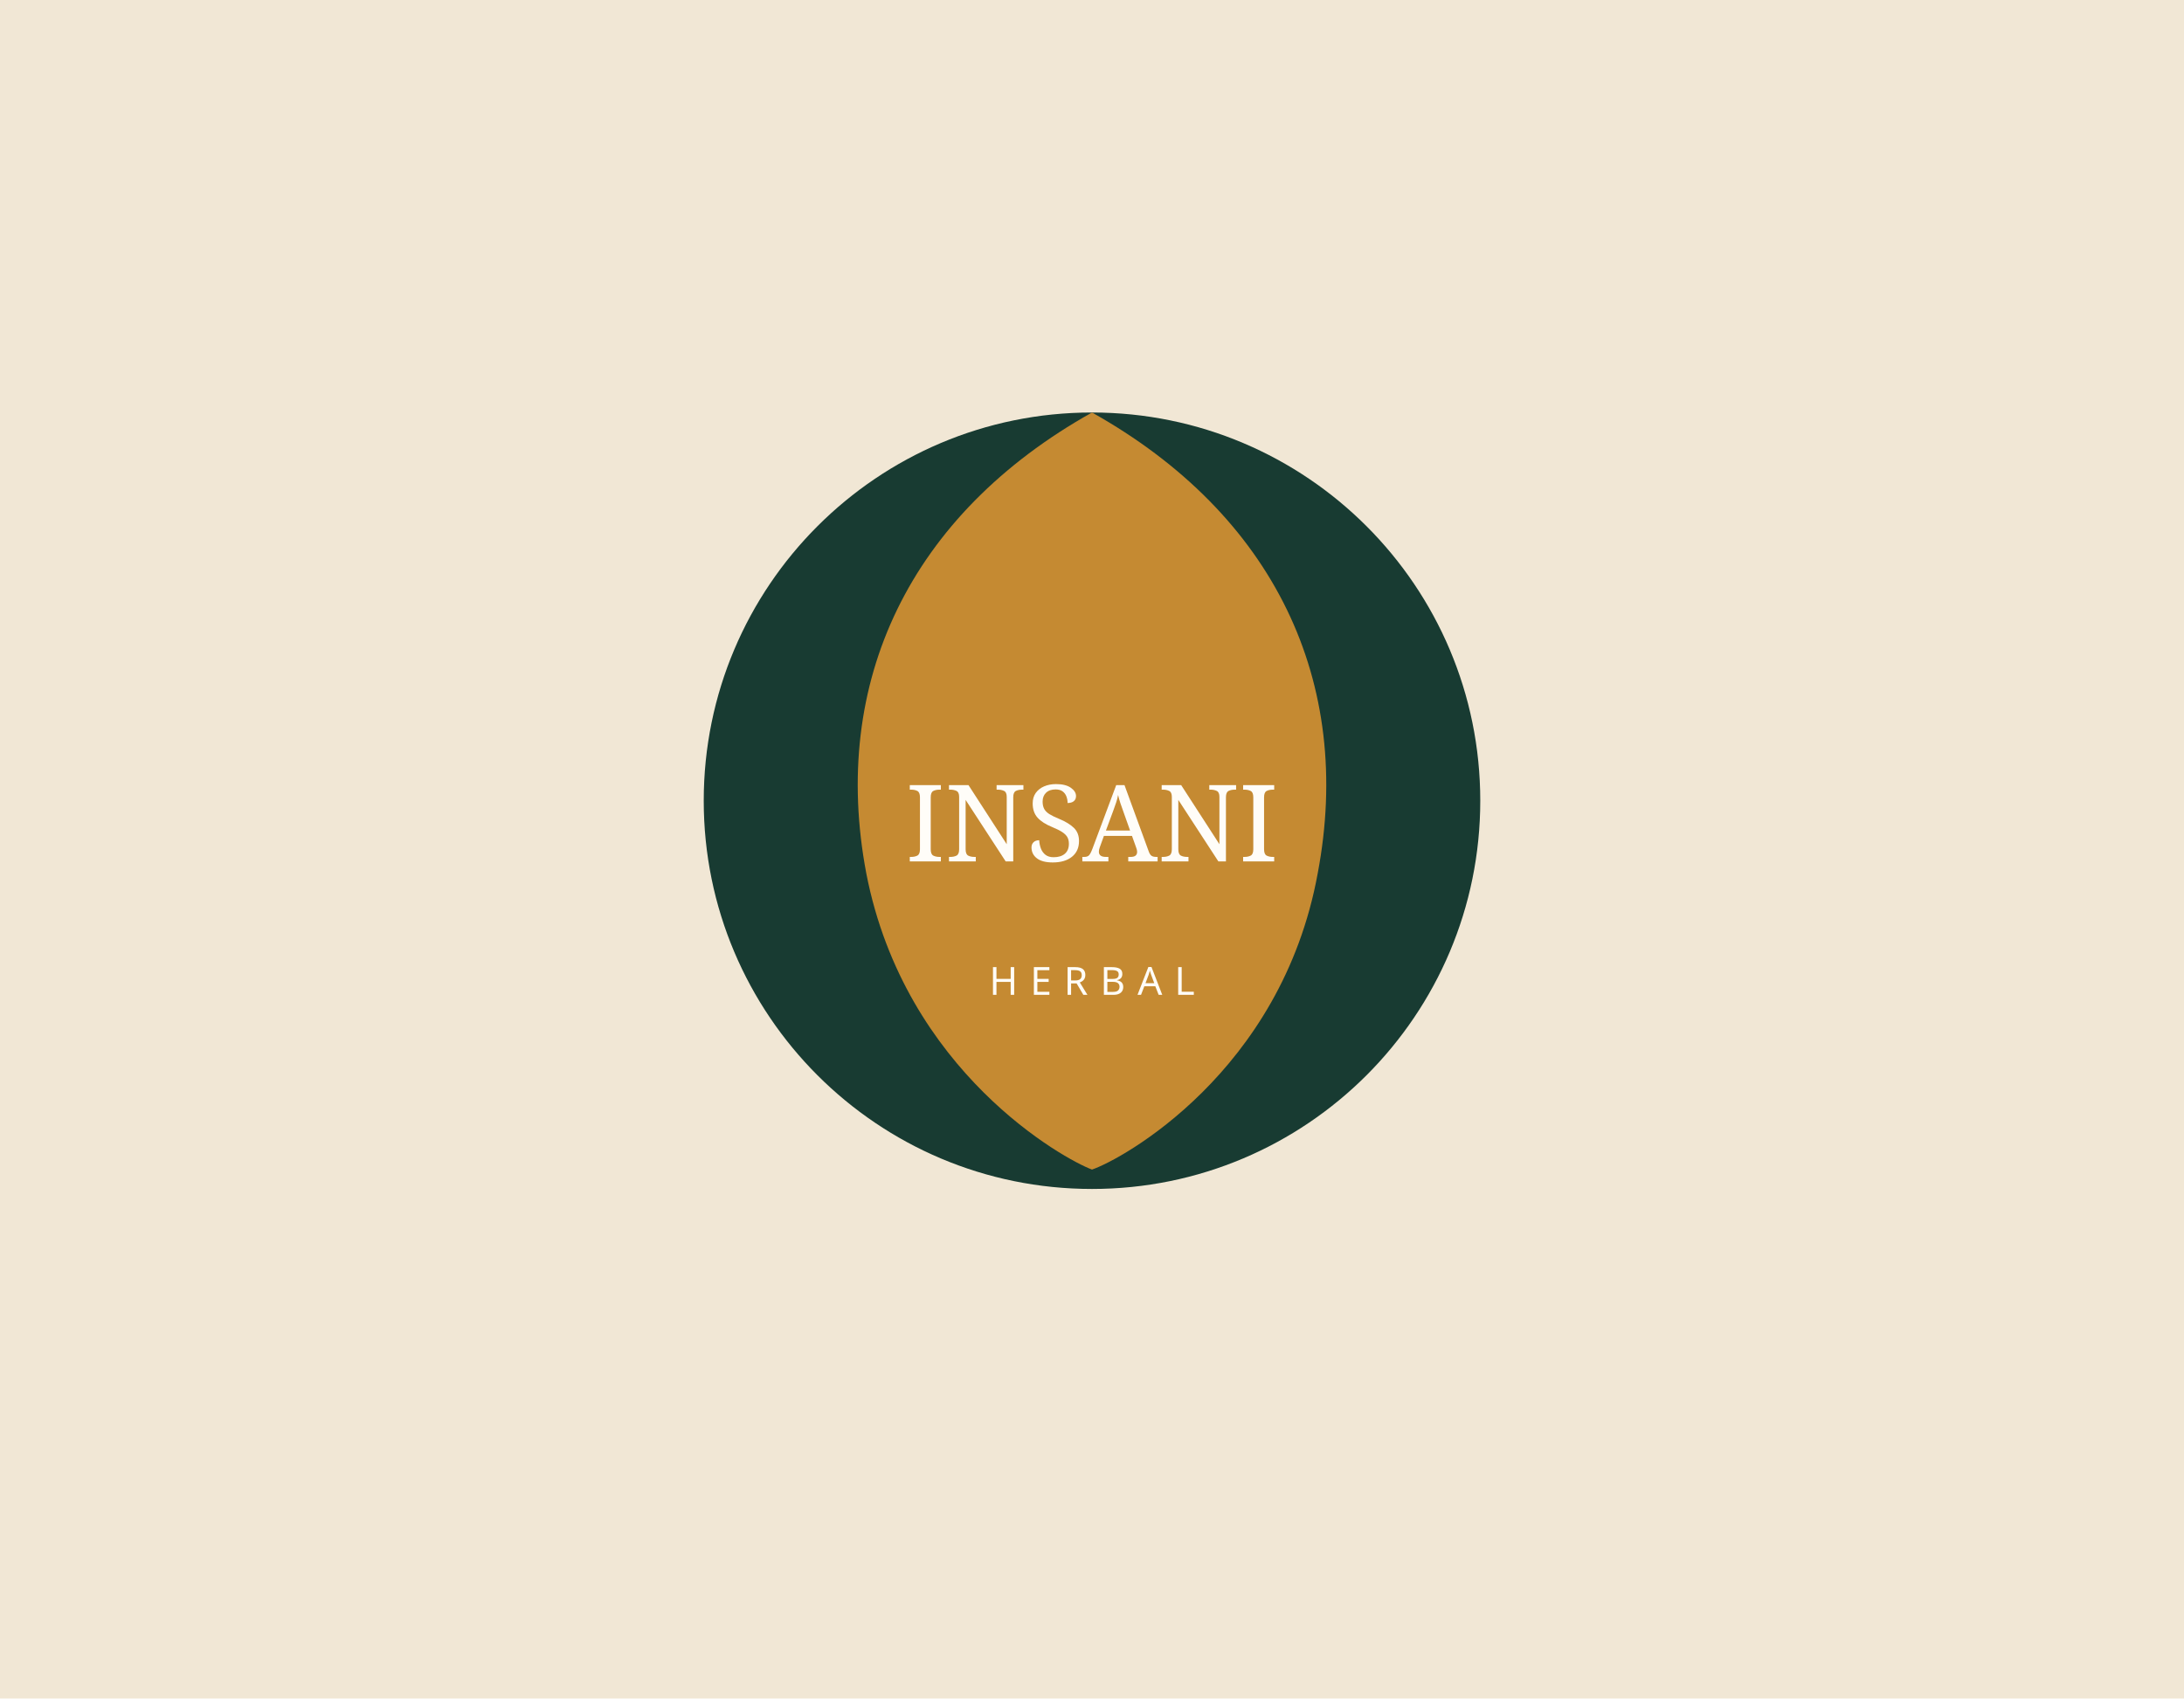
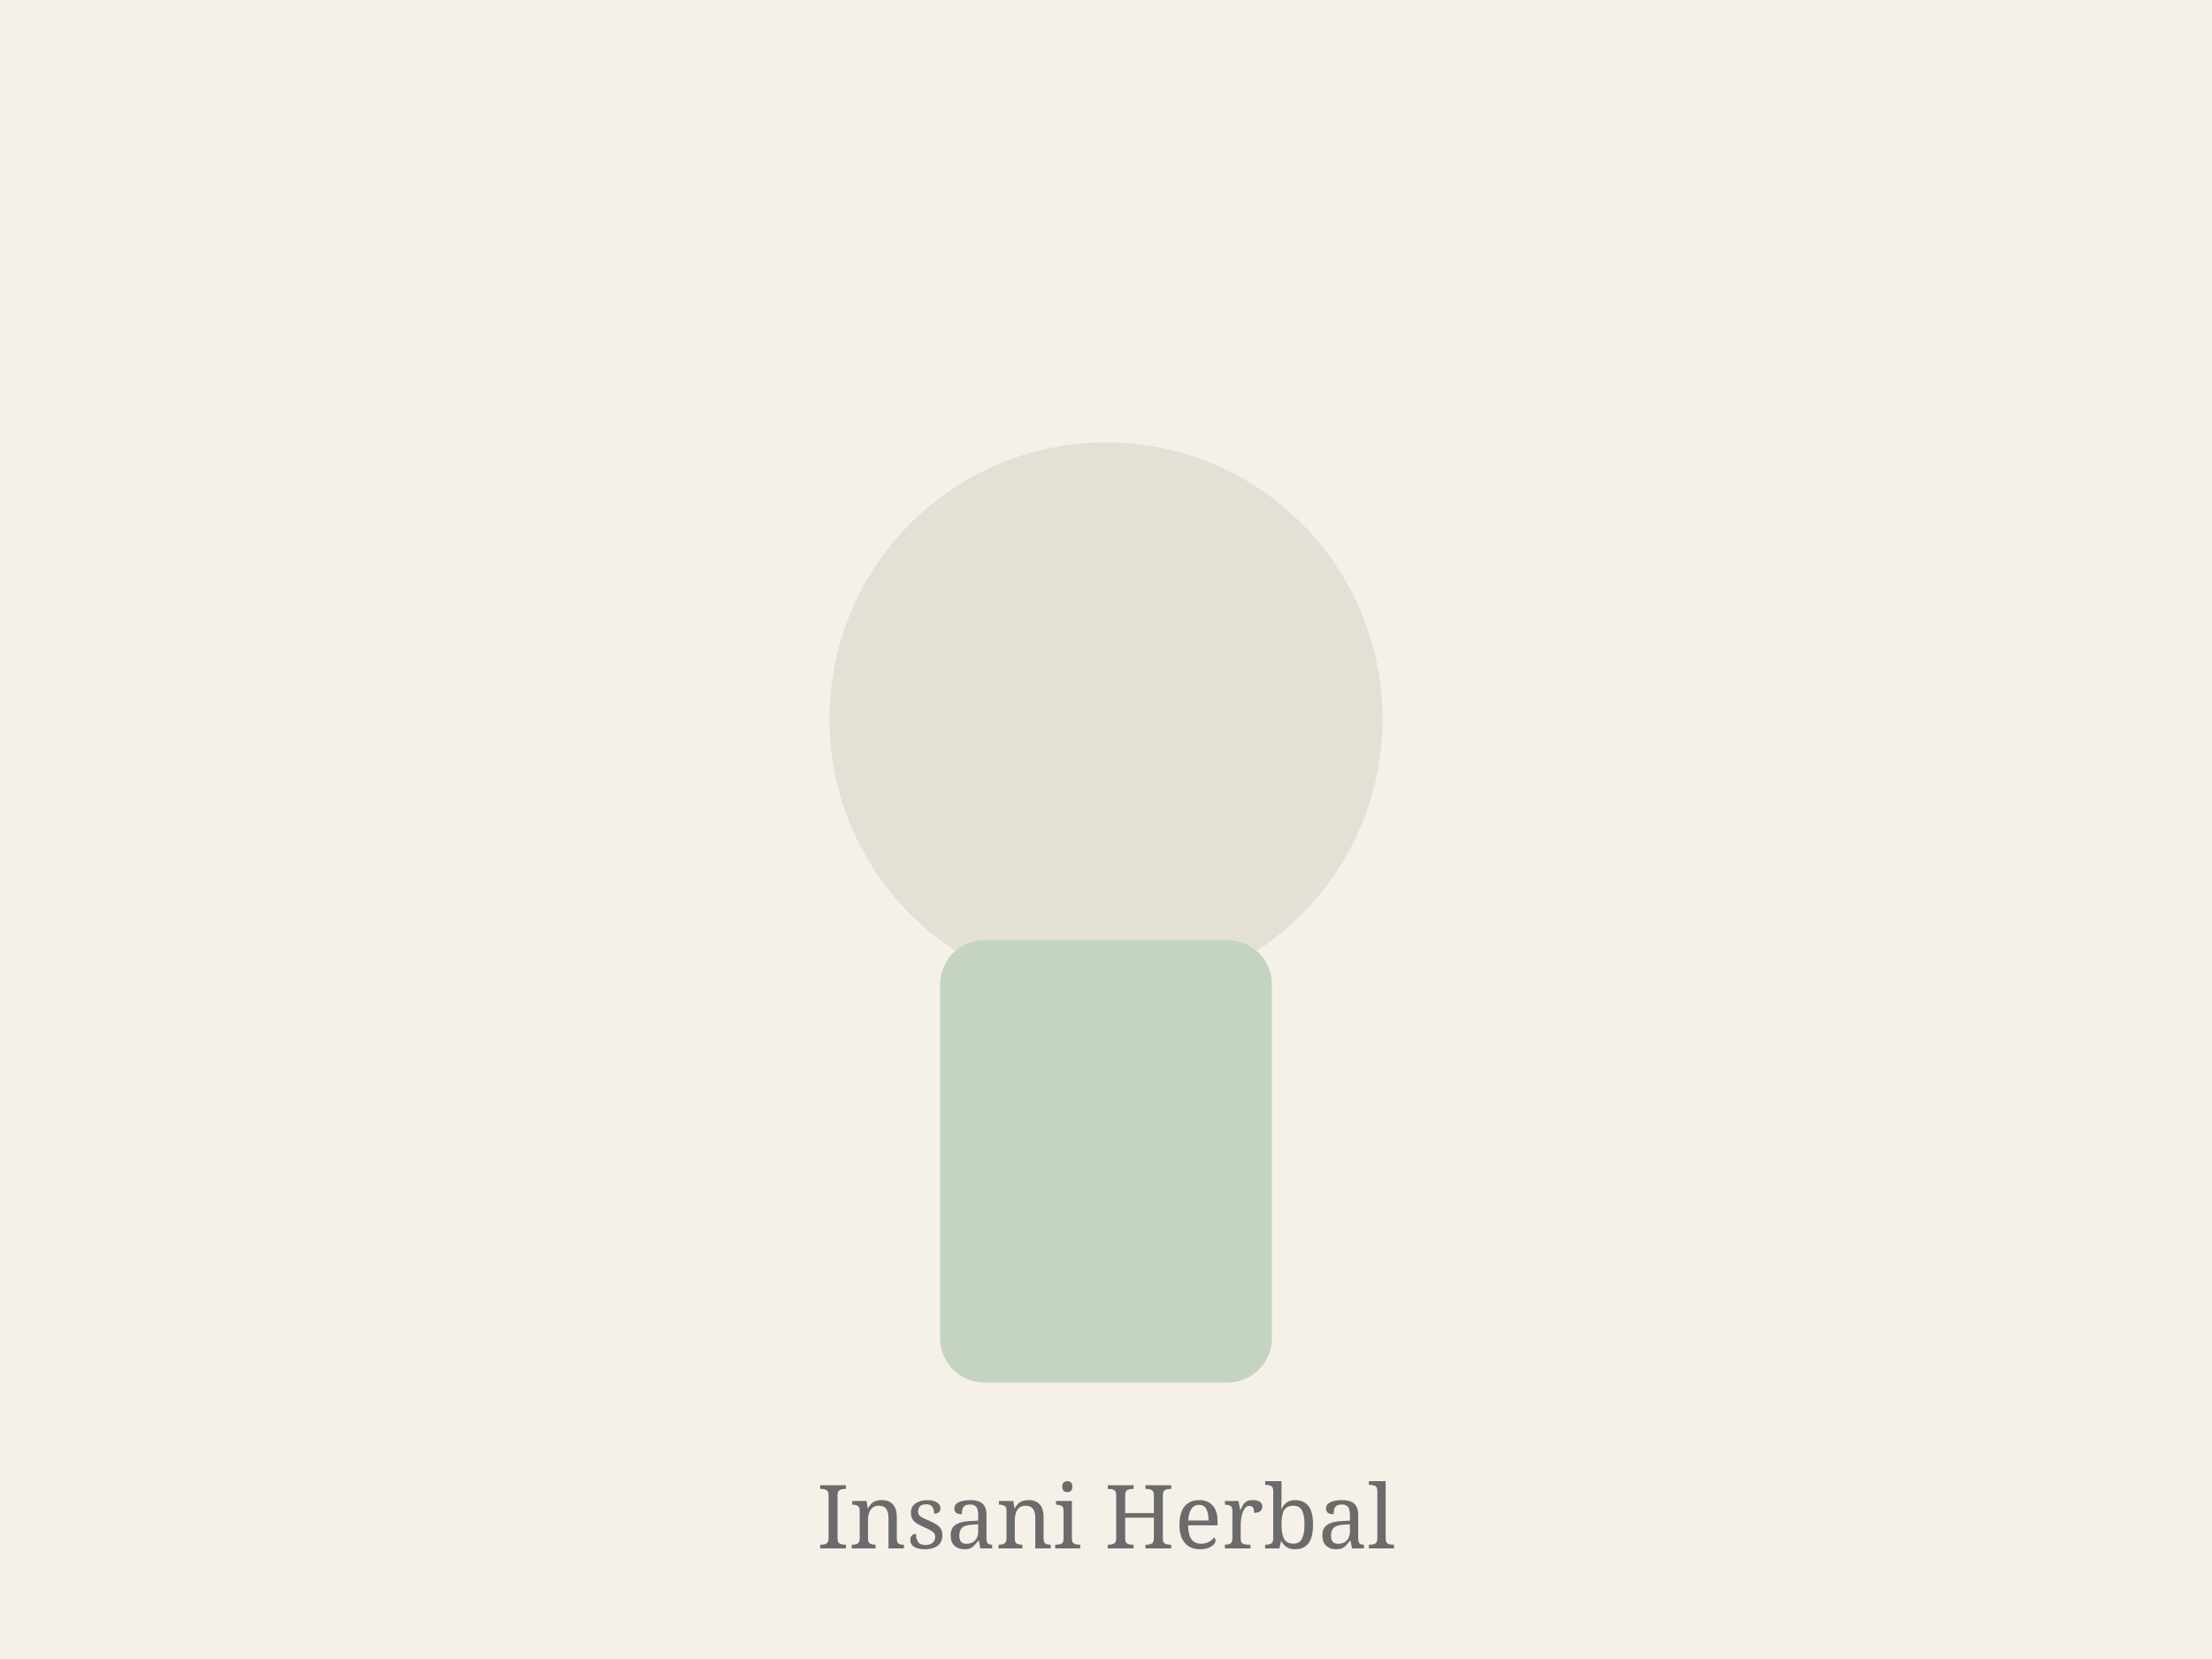
- <svg xmlns="http://www.w3.org/2000/svg" viewBox="0 0 900 700" role="img" aria-labelledby="title">
-   <rect width="900" height="700" fill="#f1e7d5" />
-   <circle cx="450" cy="330" r="160" fill="#183b32" />
-   <path d="M450 170c-75 42-108 111-93 190 16 82 82 118 93 122 12-4 78-40 93-122 15-79-18-148-93-190Z" fill="#c58a32" />
-   <text x="450" y="355" text-anchor="middle" fill="#fffdf8" font-family="Georgia,serif" font-size="44">INSANI</text>
-   <text x="450" y="410" text-anchor="middle" fill="#fffdf8" font-family="sans-serif" font-size="16" letter-spacing="5">HERBAL</text>
+ <svg xmlns="http://www.w3.org/2000/svg" width="400" height="300" viewBox="0 0 400 300">
+   <rect width="400" height="300" fill="#f5f0e8" />
+   <circle cx="200" cy="130" r="50" fill="#e5e0d5" />
+   <rect x="170" y="170" width="60" height="80" rx="8" fill="#c5d4c0" />
+   <text x="200" y="280" text-anchor="middle" font-family="serif" font-size="16" fill="#6b6b6b">Insani Herbal</text>
</svg>
